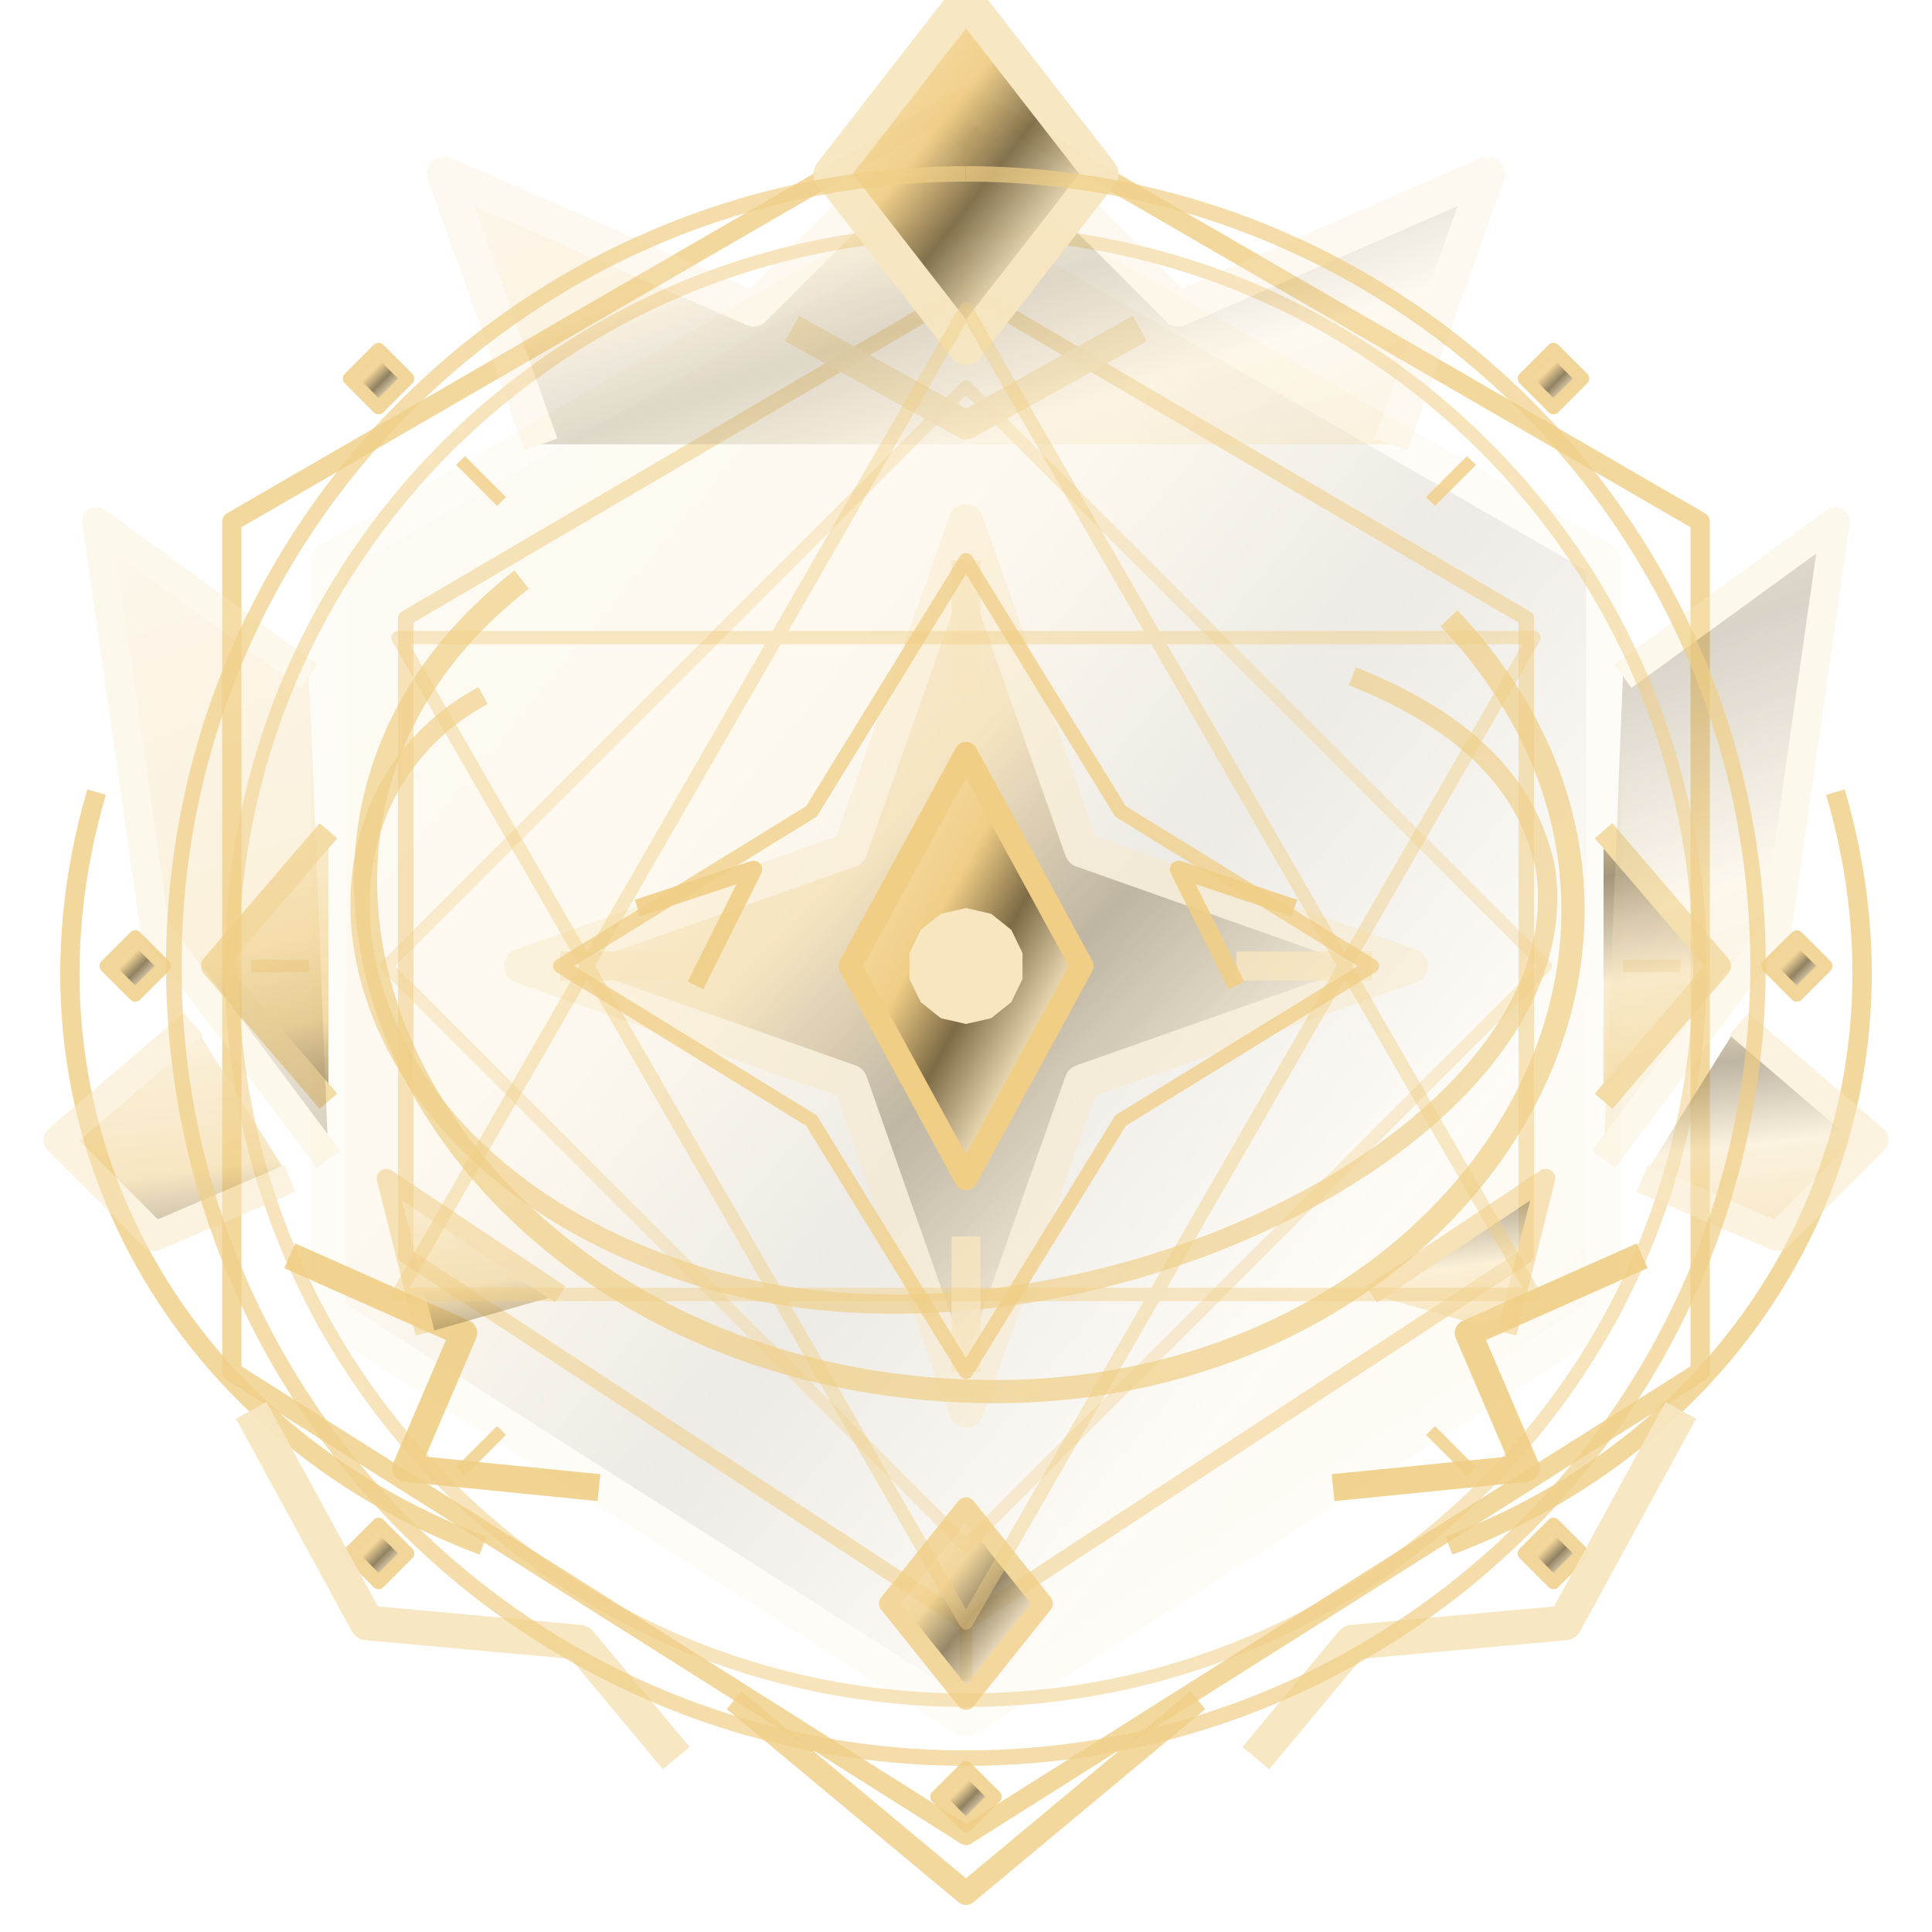
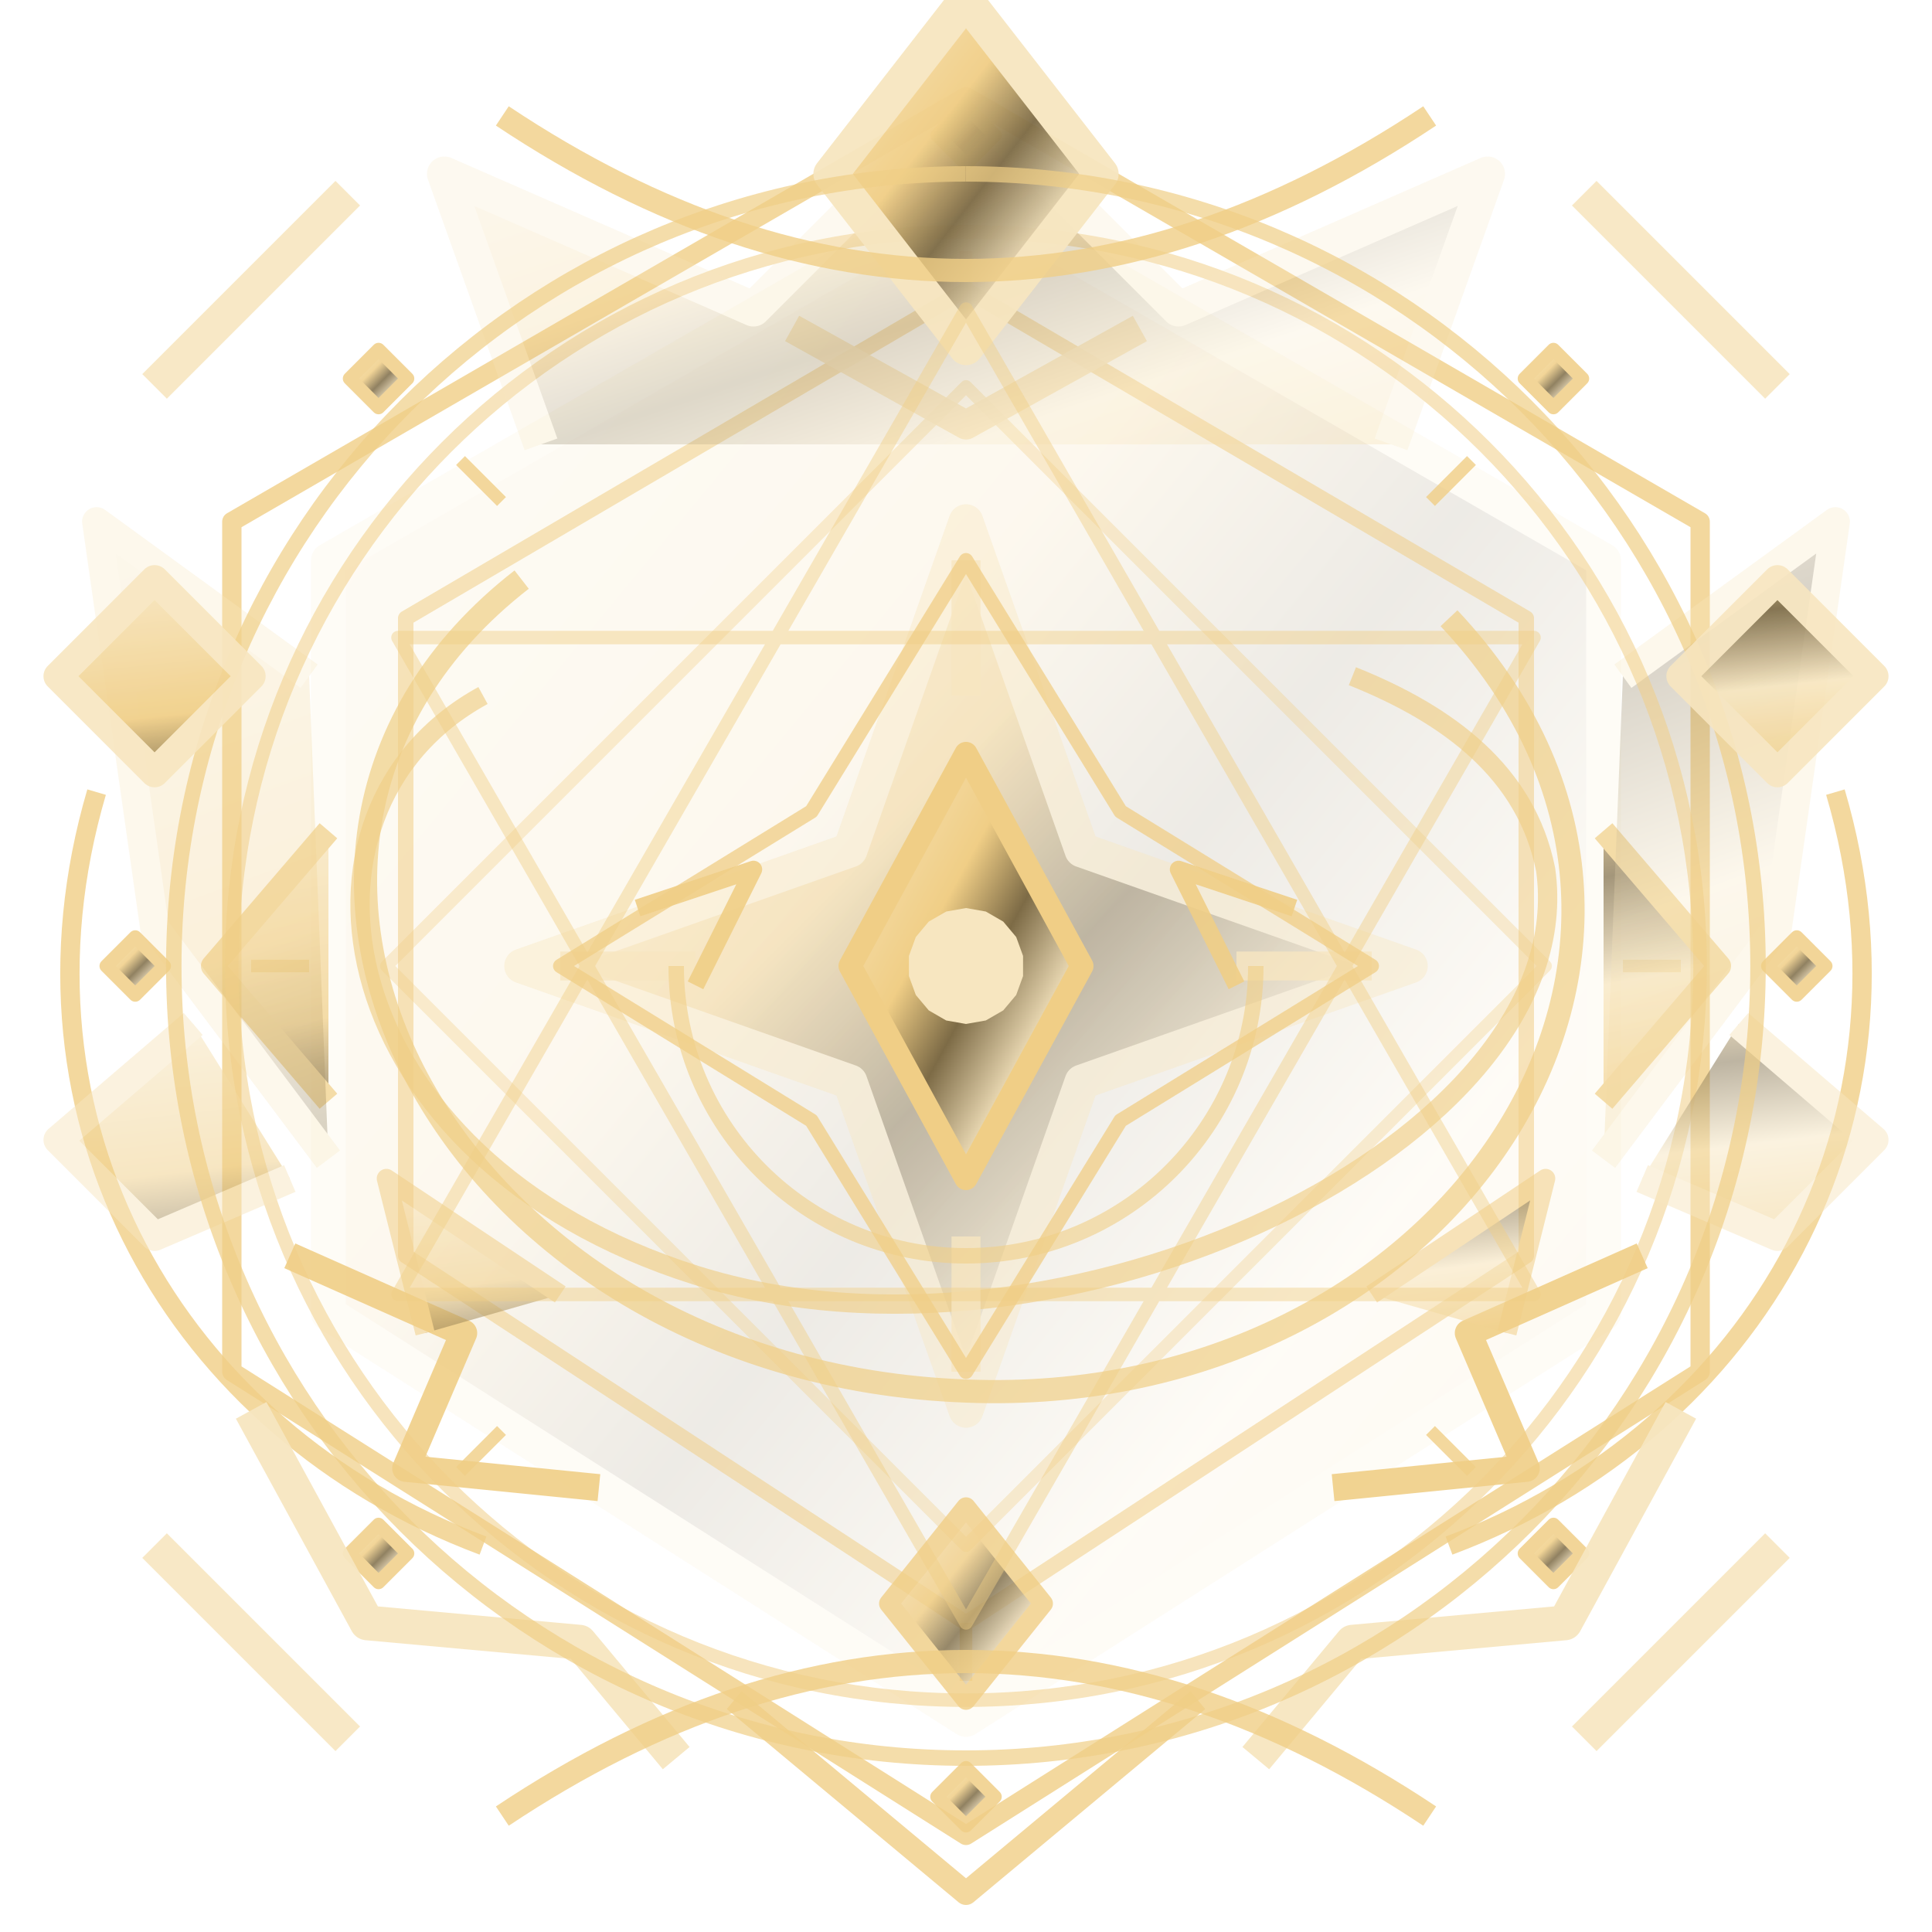
- <svg xmlns="http://www.w3.org/2000/svg" class="cv-badge" data-family="overall" viewBox="0 0 100 100" aria-hidden="true" style="color:#f0ce86">
+ <svg xmlns="http://www.w3.org/2000/svg" class="cv-badge" data-family="overall" viewBox="0 0 100 100" role="img" aria-label="fate" style="color:#f0ce86">
  <defs>
    <linearGradient id="cv-metal-overall-fate" x1="0" y1="0" x2="1" y2="1">
      <stop stop-color="#f7e6c0" />
      <stop offset=".38" stop-color="#f0ce86" />
      <stop offset=".55" stop-color="#7d6b46" />
      <stop offset=".75" stop-color="#f7e6c0" />
      <stop offset="1" stop-color="#f0ce86" />
    </linearGradient>
  </defs>
  <path d="M50 10L83 29V68L50 89L17 68V29Z" fill="url(#cv-metal-overall-fate)" stroke="#f7e6c0" stroke-width="1.8" opacity="0.14" stroke-linejoin="round" />
  <path d="M50 15L79 32V65L50 84L21 65V32Z" fill="none" stroke="currentColor" stroke-width="0.8" opacity="0.55" stroke-linejoin="round" />
  <path d="M50 27L56 44L73 50L56 56L50 73L44 56L27 50L44 44Z" fill="url(#cv-metal-overall-fate)" stroke="#f7e6c0" stroke-width="1.8" opacity="0.42" stroke-linejoin="round" />
  <path d="M50 39L56 50L50 61L44 50Z" fill="url(#cv-metal-overall-fate)" stroke="currentColor" stroke-width="1.2" opacity="1" stroke-linejoin="round" />
  <path d="M25 36C14 42 17 60 36 66C55 72 82 59 80 45C79 40 75 37 70 35" fill="none" stroke="currentColor" stroke-width="1" opacity="0.65" stroke-linejoin="round" />
  <path d="M50 5L88 27V71L50 95L12 71V27Z" fill="none" stroke="currentColor" stroke-width="1" opacity="0.8" stroke-linejoin="round" />
  <path d="M50 29V36M50 64V71M29 50H36M64 50H71" fill="none" stroke="#f7e6c0" stroke-width="1.5" opacity="0.8" stroke-linejoin="round" />
  <path d="M84 50L87 50" fill="none" stroke="currentColor" stroke-width="0.65" opacity="0.8" stroke-linejoin="round" />
  <path d="M74.042 74.042L76.163 76.163" fill="none" stroke="currentColor" stroke-width="0.65" opacity="0.8" stroke-linejoin="round" />
  <path d="M50 84L50 87" fill="none" stroke="currentColor" stroke-width="0.65" opacity="0.8" stroke-linejoin="round" />
  <path d="M25.958 74.042L23.837 76.163" fill="none" stroke="currentColor" stroke-width="0.65" opacity="0.8" stroke-linejoin="round" />
  <path d="M16 50L13 50" fill="none" stroke="currentColor" stroke-width="0.65" opacity="0.8" stroke-linejoin="round" />
  <path d="M25.958 25.958L23.837 23.837" fill="none" stroke="currentColor" stroke-width="0.65" opacity="0.8" stroke-linejoin="round" />
  <path d="M50 16L50 13" fill="none" stroke="currentColor" stroke-width="0.65" opacity="0.8" stroke-linejoin="round" />
  <path d="M74.042 25.958L76.163 23.837" fill="none" stroke="currentColor" stroke-width="0.65" opacity="0.8" stroke-linejoin="round" />
  <path d="M27 30C9 44 23 71 50 72C75 73 91 49 75 32" fill="none" stroke="currentColor" stroke-width="1.2" opacity="0.7" stroke-linejoin="round" />
  <path d="M17 43L11 50L17 57M83 43L89 50L83 57" fill="url(#cv-metal-overall-fate)" stroke="currentColor" stroke-width="1.2" opacity="0.7" stroke-linejoin="round" />
  <path d="M50 78L54 83L50 88L46 83Z" fill="url(#cv-metal-overall-fate)" stroke="currentColor" stroke-width="1" opacity="0.8" stroke-linejoin="round" />
  <path d="M50 20L80 50L50 80L20 50Z" fill="none" stroke="currentColor" stroke-width="0.65" opacity="0.35" stroke-linejoin="round" />
  <path d="M16 35L5 27L8 48L17 60M84 35L95 27L92 48L83 60" fill="url(#cv-metal-overall-fate)" stroke="#f7e6c0" stroke-width="1.5" opacity="0.3" stroke-linejoin="round" />
  <path d="M15 65L24 69L21 76L31 77M85 65L76 69L79 76L69 77" fill="none" stroke="currentColor" stroke-width="1.4" opacity="0.9" stroke-linejoin="round" />
  <path d="M41 17L50 22L59 17" fill="none" stroke="#f7e6c0" stroke-width="1.5" opacity="0.9" stroke-linejoin="round" />
  <path d="M50 12A38 38 0 1 1 49.99 12" fill="none" stroke="currentColor" stroke-width="0.7" opacity="0.55" stroke-linejoin="round" />
  <path d="M50 29L58 42L71 50L58 58L50 71L42 58L29 50L42 42Z" fill="none" stroke="currentColor" stroke-width="0.75" opacity="0.75" stroke-linejoin="round" />
  <path d="M28 23L23 9L39 16L50 5L61 16L77 9L72 23" fill="url(#cv-metal-overall-fate)" stroke="#f7e6c0" stroke-width="1.8" opacity="0.24" stroke-linejoin="round" />
  <path d="M5 41C0 58 9 74 25 80M95 41C100 58 91 74 75 80" fill="none" stroke="currentColor" stroke-width="1" opacity="0.8" stroke-linejoin="round" />
  <path d="M22 69L20 61L29 67M78 69L80 61L71 67" fill="url(#cv-metal-overall-fate)" stroke="currentColor" stroke-width="1" opacity="0.55" stroke-linejoin="round" />
  <path d="M93 48.5L94.5 50L93 51.5L91.5 50Z" fill="url(#cv-metal-overall-fate)" stroke="currentColor" stroke-width="0.7" opacity="0.85" stroke-linejoin="round" />
  <path d="M80.406 78.906L81.906 80.406L80.406 81.906L78.906 80.406Z" fill="url(#cv-metal-overall-fate)" stroke="currentColor" stroke-width="0.7" opacity="0.85" stroke-linejoin="round" />
  <path d="M50 91.5L51.5 93L50 94.5L48.5 93Z" fill="url(#cv-metal-overall-fate)" stroke="currentColor" stroke-width="0.7" opacity="0.85" stroke-linejoin="round" />
  <path d="M19.594 78.906L21.094 80.406L19.594 81.906L18.094 80.406Z" fill="url(#cv-metal-overall-fate)" stroke="currentColor" stroke-width="0.7" opacity="0.85" stroke-linejoin="round" />
  <path d="M7 48.5L8.5 50L7 51.5L5.5 50Z" fill="url(#cv-metal-overall-fate)" stroke="currentColor" stroke-width="0.7" opacity="0.85" stroke-linejoin="round" />
  <path d="M19.594 18.094L21.094 19.594L19.594 21.094L18.094 19.594Z" fill="url(#cv-metal-overall-fate)" stroke="currentColor" stroke-width="0.7" opacity="0.85" stroke-linejoin="round" />
  <path d="M50 5.5L51.5 7L50 8.5L48.5 7Z" fill="url(#cv-metal-overall-fate)" stroke="currentColor" stroke-width="0.7" opacity="0.85" stroke-linejoin="round" />
  <path d="M80.406 18.094L81.906 19.594L80.406 21.094L78.906 19.594Z" fill="url(#cv-metal-overall-fate)" stroke="currentColor" stroke-width="0.7" opacity="0.85" stroke-linejoin="round" />
  <path d="M50 0L57 9L50 18L43 9Z" fill="url(#cv-metal-overall-fate)" stroke="#f7e6c0" stroke-width="1.8" opacity="0.95" stroke-linejoin="round" />
  <path d="M10 53L3 59L8 64L15 61M90 53L97 59L92 64L85 61" fill="url(#cv-metal-overall-fate)" stroke="#f7e6c0" stroke-width="1.5" opacity="0.5" stroke-linejoin="round" />
  <path d="M13 73L19 84L30 85L35 91M87 73L81 84L70 85L65 91" fill="none" stroke="#f7e6c0" stroke-width="1.8" opacity="0.95" stroke-linejoin="round" />
  <path d="M38 88L50 98L62 88" fill="none" stroke="currentColor" stroke-width="1.2" opacity="0.8" stroke-linejoin="round" />
  <path d="M50 9A41 41 0 1 1 49.99 9" fill="none" stroke="currentColor" stroke-width="0.8" opacity="0.7" stroke-linejoin="round" />
  <path d="M50 16L79.4 67H20.6ZM50 84L20.6 33H79.4Z" fill="none" stroke="currentColor" stroke-width="0.7" opacity="0.45" stroke-linejoin="round" />
  <path d="M33 47L39 45L36 51M67 47L61 45L64 51" fill="none" stroke="currentColor" stroke-width="0.9" opacity="0.9" stroke-linejoin="round" />
-   <polygon points="50,47 51.302,47.297 52.345,48.13 52.925,49.332 52.925,50.668 52.345,51.87 51.302,52.703 50,53 48.698,52.703 47.655,51.87 47.075,50.668 47.075,49.332 47.655,48.13 48.698,47.297" fill="#f7e6c0" />
+   <path d="M8 20L18 10M82 10L92 20M8 80L18 90M82 90L92 80" fill="none" stroke="#f7e6c0" stroke-width="1.8" opacity="0.9" stroke-linejoin="round" />
+   <path d="M35 50A15 15 0 1 0 65 50" fill="none" stroke="currentColor" stroke-width="0.8" opacity="0.6" stroke-linejoin="round" />
+   <path d="M3 35L8 30L13 35L8 40ZM87 35L92 30L97 35L92 40Z" fill="url(#cv-metal-overall-fate)" stroke="#f7e6c0" stroke-width="1.5" opacity="0.9" stroke-linejoin="round" />
+   <path d="M26 6Q50 22 74 6M26 94Q50 78 74 94" fill="none" stroke="currentColor" stroke-width="1.2" opacity="0.8" stroke-linejoin="round" />
+   <polygon points="50,47 51.026,47.181 51.928,47.702 52.598,48.5 52.954,49.479 52.954,50.521 52.598,51.5 51.928,52.298 51.026,52.819 50,53 48.974,52.819 48.072,52.298 47.402,51.5 47.046,50.521 47.046,49.479 47.402,48.5 48.072,47.702 48.974,47.181" fill="#f7e6c0" />
</svg>
